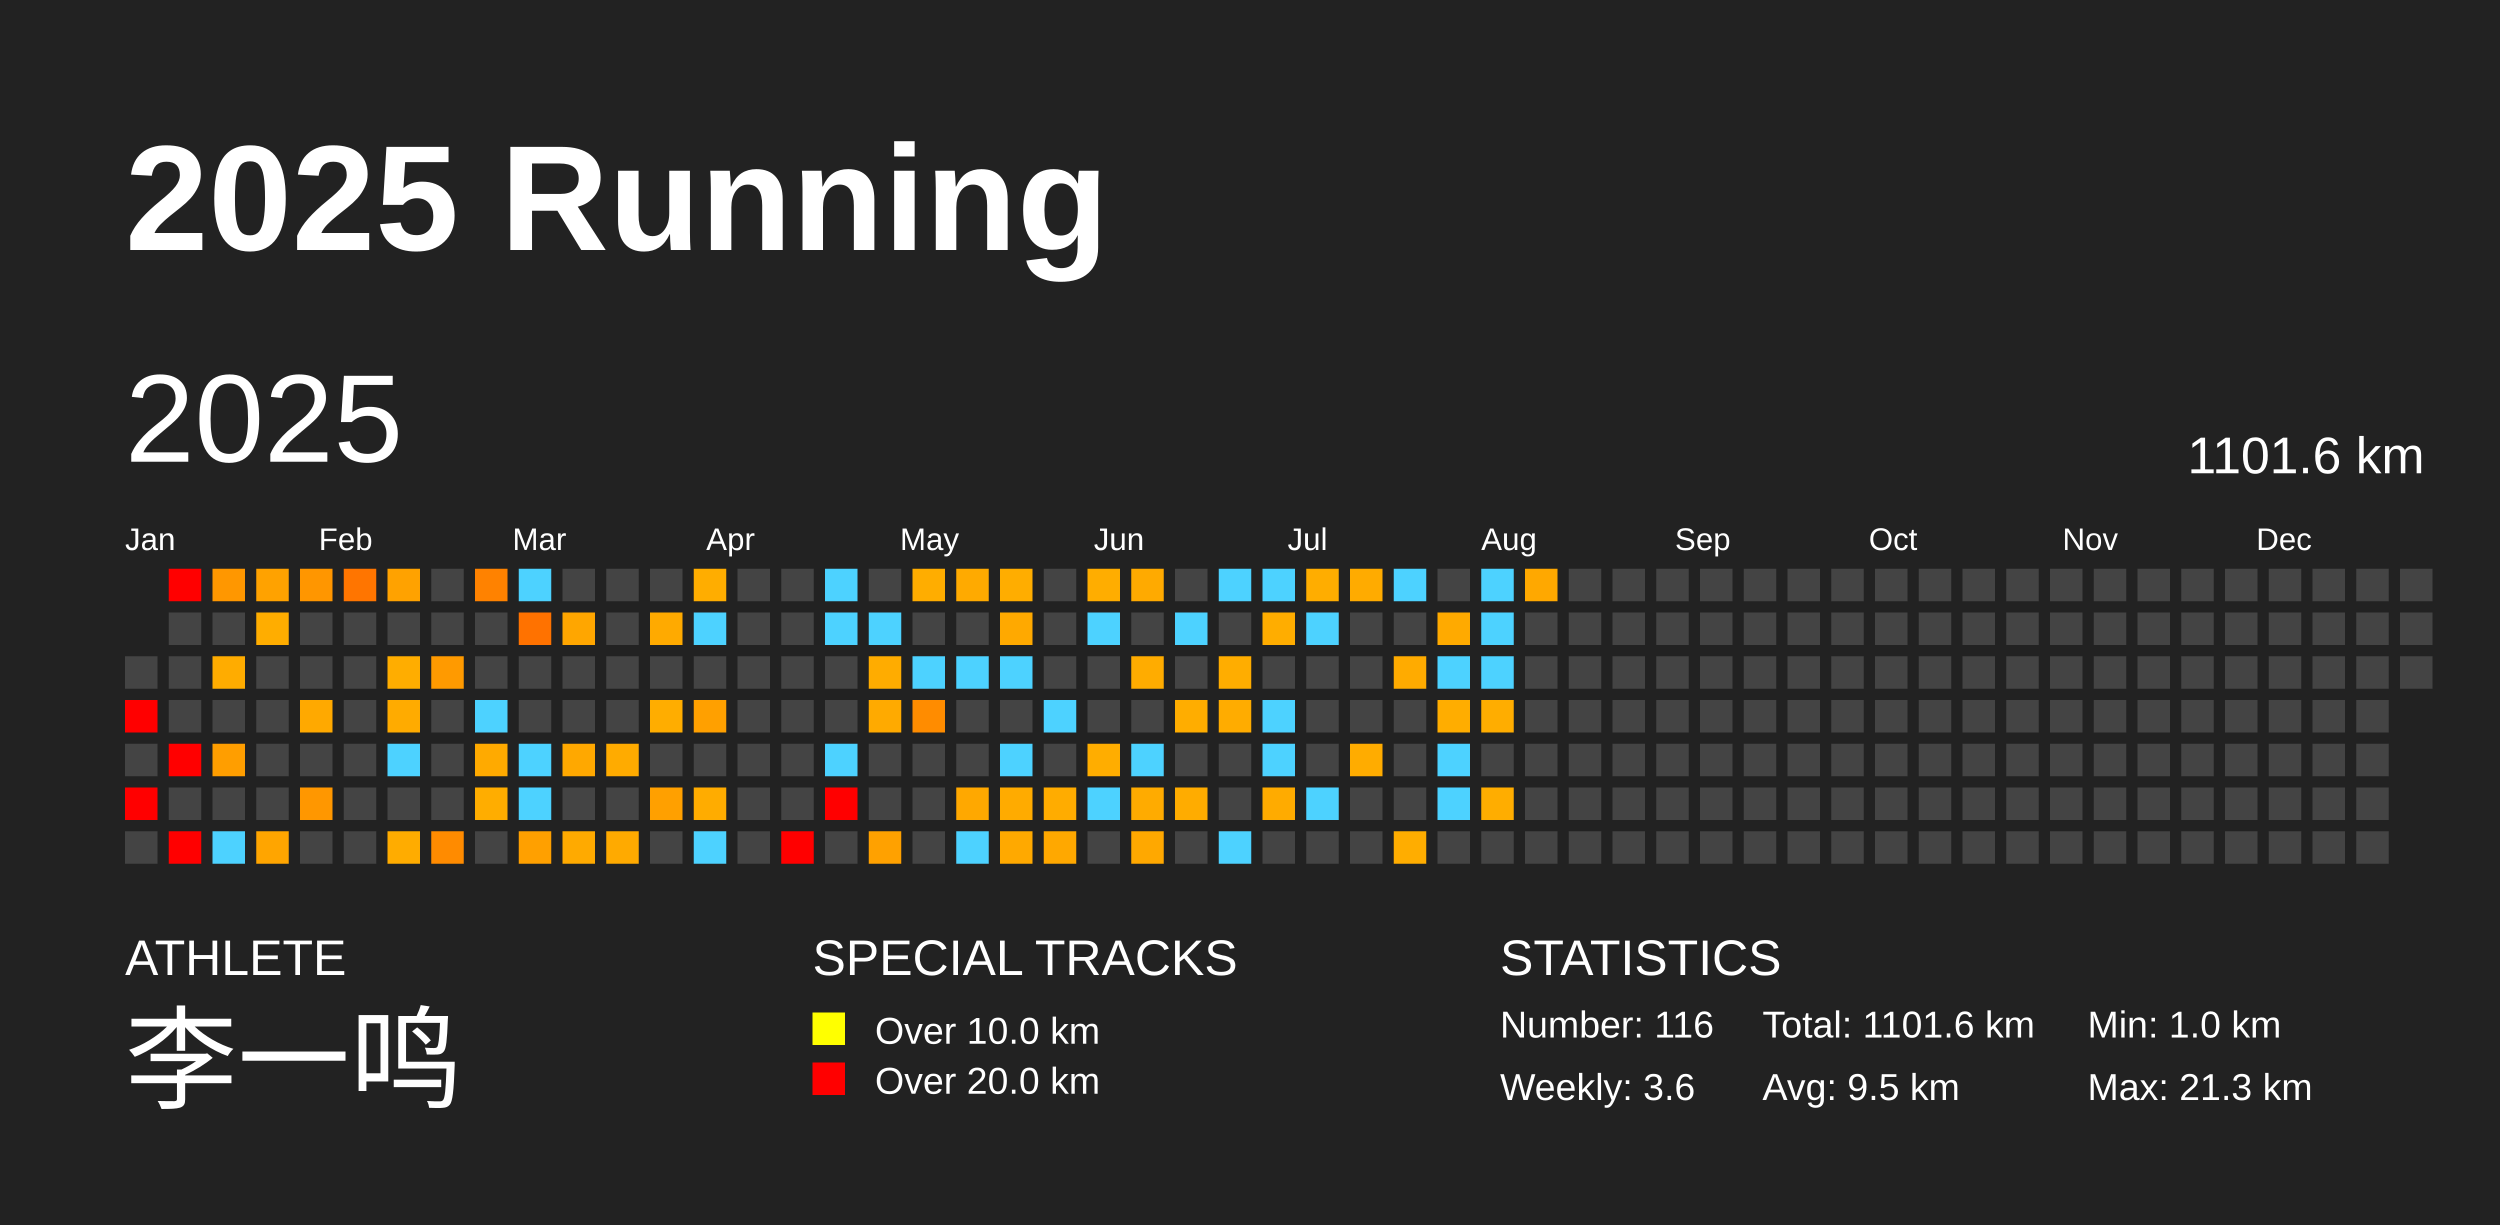
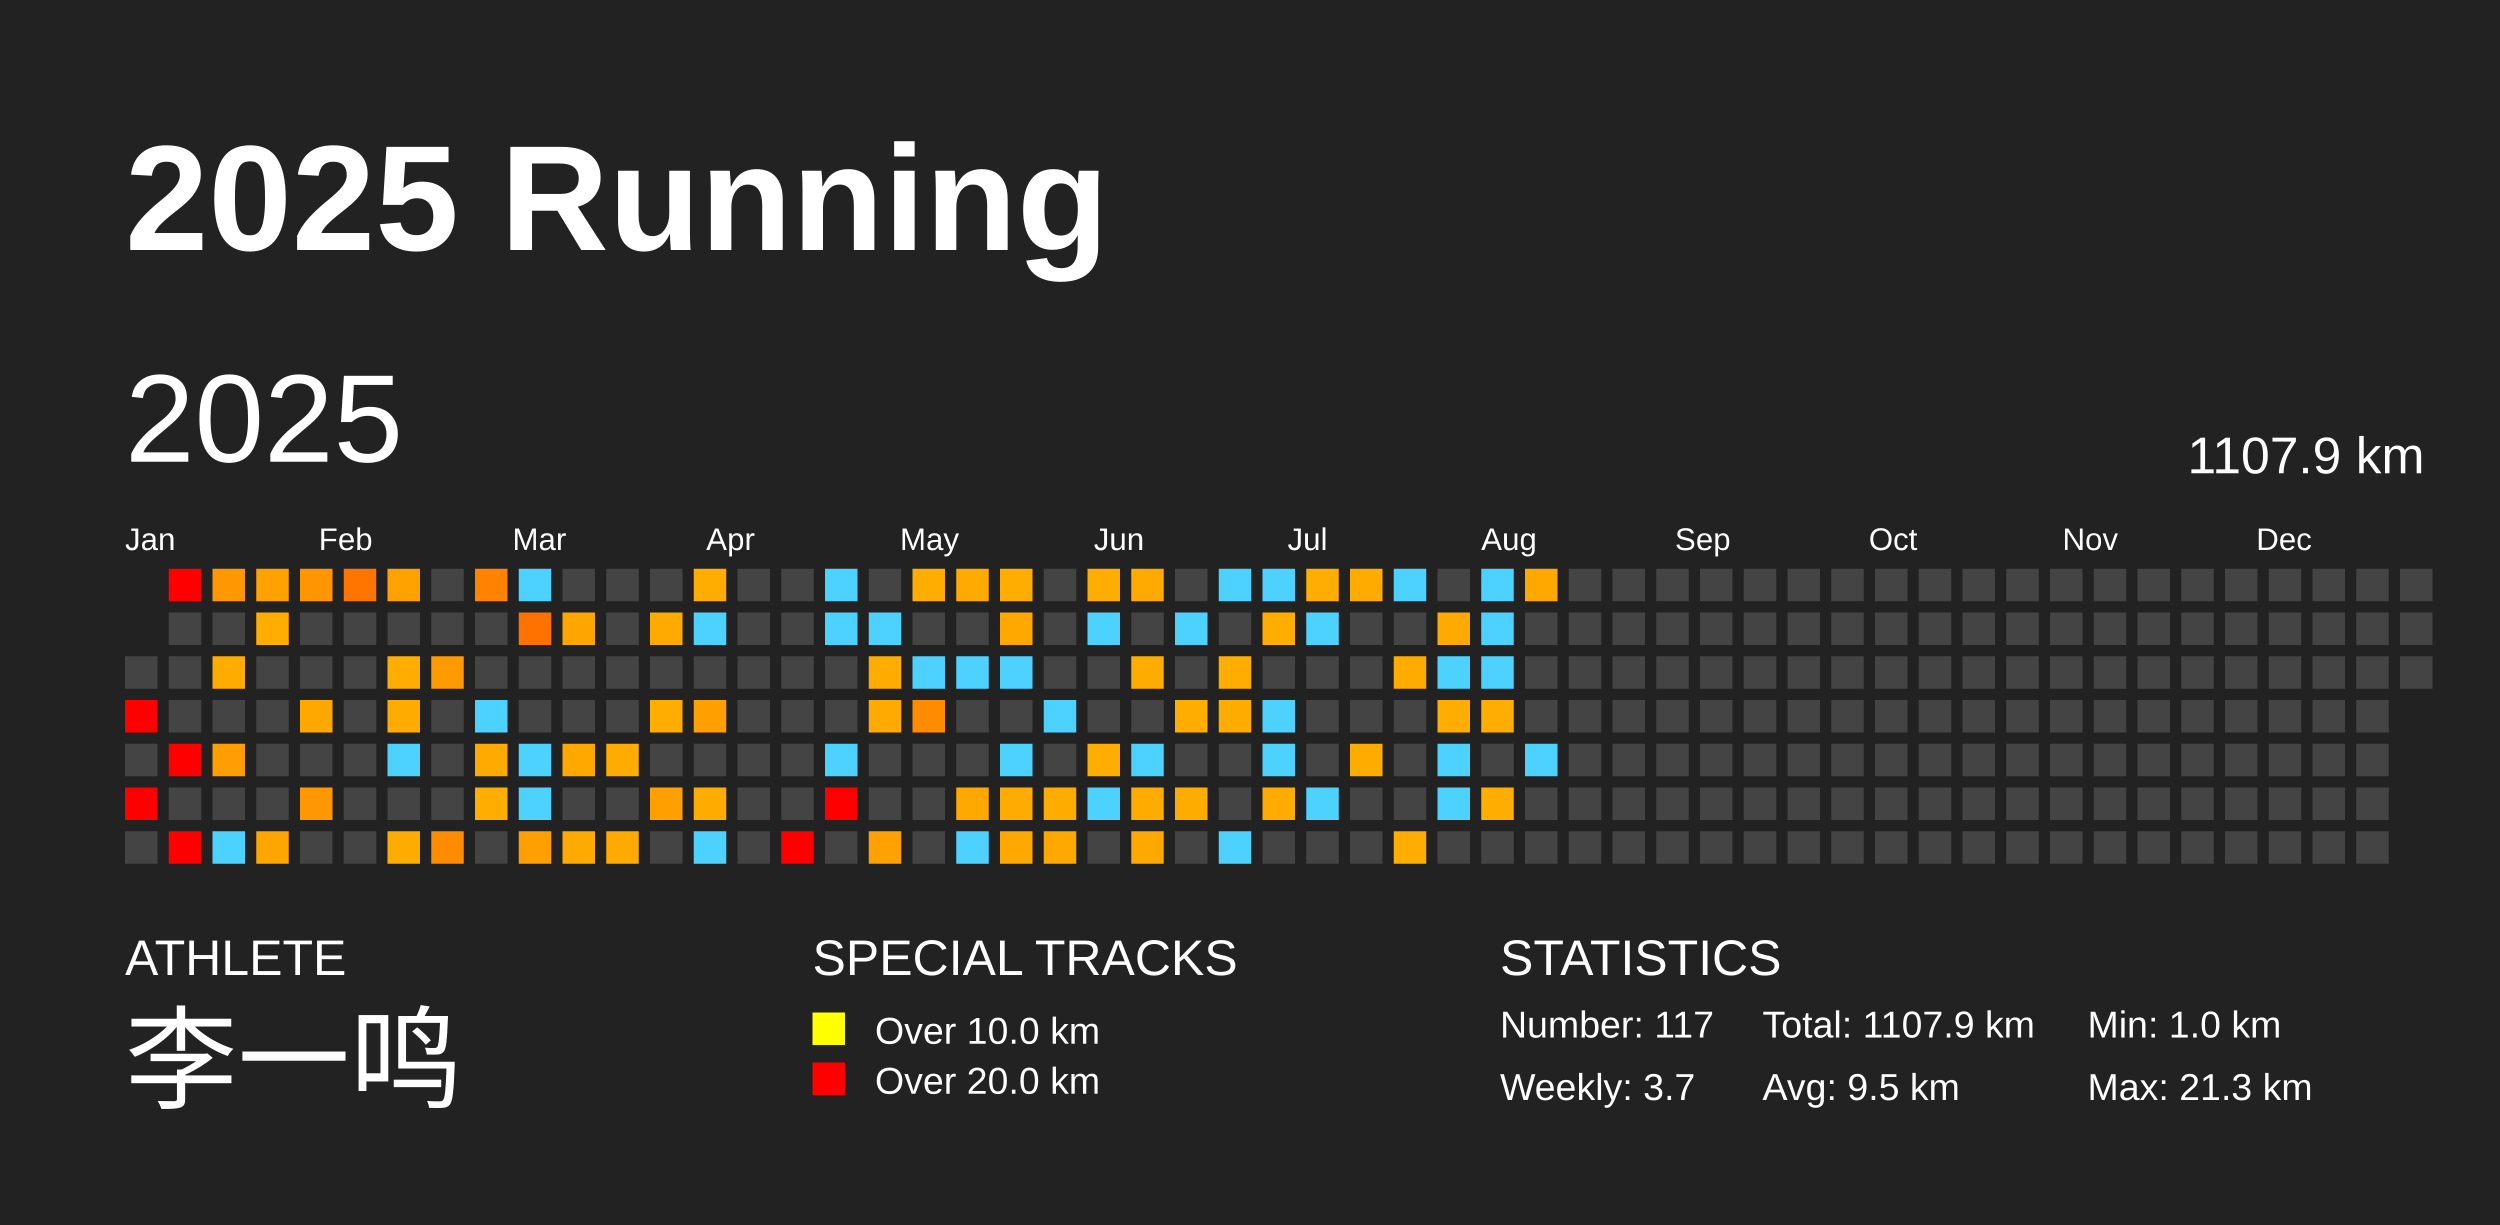
<svg xmlns="http://www.w3.org/2000/svg" baseProfile="full" height="98mm" version="1.1" viewBox="0,0,200,98" width="200mm">
  <defs />
  <rect fill="#222222" height="98" width="200" x="0" y="0" />
  <text fill="#FFFFFF" style="font-size:12px; font-family:Arial; font-weight:bold;" x="10" y="20">2025 Running</text>
  <text fill="#FFFFFF" style="font-size:4px; font-family:Arial" x="10" y="78">ATHLETE</text>
  <text fill="#FFFFFF" style="font-size:9px; font-family:Arial" x="10" y="88">李一鸣</text>
  <text fill="#FFFFFF" style="font-size:4px; font-family:Arial" x="65" y="78">SPECIAL TRACKS</text>
  <rect fill="yellow" height="2.6" width="2.6" x="65" y="81" />
  <text fill="#FFFFFF" style="font-size:3px; font-family:Arial" x="70" y="83.5">Over 10.0 km</text>
  <rect fill="red" height="2.6" width="2.6" x="65" y="85" />
  <text fill="#FFFFFF" style="font-size:3px; font-family:Arial" x="70" y="87.5">Over 20.0 km</text>
  <text fill="#FFFFFF" style="font-size:4px; font-family:Arial" x="120" y="78">STATISTICS</text>
-   <text fill="#FFFFFF" style="font-size:3px; font-family:Arial" x="120" y="83">Number: 116</text>
-   <text fill="#FFFFFF" style="font-size:3px; font-family:Arial" x="120" y="88">Weekly: 3.6</text>
-   <text fill="#FFFFFF" style="font-size:3px; font-family:Arial" x="141" y="83">Total: 1101.6 km</text>
+   <text fill="#FFFFFF" style="font-size:3px; font-family:Arial" x="120" y="83">Number: 117</text>
+   <text fill="#FFFFFF" style="font-size:3px; font-family:Arial" x="120" y="88">Weekly: 3.7</text>
+   <text fill="#FFFFFF" style="font-size:3px; font-family:Arial" x="141" y="83">Total: 1107.9 km</text>
  <text fill="#FFFFFF" style="font-size:3px; font-family:Arial" x="141" y="88">Avg: 9.5 km</text>
  <text fill="#FFFFFF" style="font-size:3px; font-family:Arial" x="167" y="83">Min: 1.0 km</text>
  <text fill="#FFFFFF" style="font-size:3px; font-family:Arial" x="167" y="88">Max: 21.3 km</text>
  <text dominant-baseline="hanging" fill="#FFFFFF" style="font-size:10.0px; font-family:Arial;" x="10" y="30">2025</text>
-   <text dominant-baseline="hanging" fill="#FFFFFF" style="font-size:4.125px; font-family:Arial;" x="175" y="35">1101.6 km</text>
+   <text dominant-baseline="hanging" fill="#FFFFFF" style="font-size:4.125px; font-family:Arial;" x="175" y="35">1107.9 km</text>
  <text fill="#FFFFFF" style="font-size:2.5px; font-family:Arial" x="10.0" y="44">Jan</text>
  <text fill="#FFFFFF" style="font-size:2.5px; font-family:Arial" x="25.5" y="44">Feb</text>
  <text fill="#FFFFFF" style="font-size:2.5px; font-family:Arial" x="41.0" y="44">Mar</text>
  <text fill="#FFFFFF" style="font-size:2.5px; font-family:Arial" x="56.5" y="44">Apr</text>
  <text fill="#FFFFFF" style="font-size:2.5px; font-family:Arial" x="72.0" y="44">May</text>
  <text fill="#FFFFFF" style="font-size:2.5px; font-family:Arial" x="87.5" y="44">Jun</text>
  <text fill="#FFFFFF" style="font-size:2.5px; font-family:Arial" x="103.0" y="44">Jul</text>
  <text fill="#FFFFFF" style="font-size:2.5px; font-family:Arial" x="118.5" y="44">Aug</text>
  <text fill="#FFFFFF" style="font-size:2.5px; font-family:Arial" x="134.0" y="44">Sep</text>
  <text fill="#FFFFFF" style="font-size:2.5px; font-family:Arial" x="149.5" y="44">Oct</text>
  <text fill="#FFFFFF" style="font-size:2.5px; font-family:Arial" x="165.0" y="44">Nov</text>
  <text fill="#FFFFFF" style="font-size:2.5px; font-family:Arial" x="180.5" y="44">Dec</text>
  <rect fill="#444444" height="2.6" width="2.6" x="10.0" y="52.5" />
  <rect fill="red" height="2.6" width="2.6" x="10.0" y="56.0" />
  <rect fill="#444444" height="2.6" width="2.6" x="10.0" y="59.5" />
  <rect fill="red" height="2.6" width="2.6" x="10.0" y="63.0" />
  <rect fill="#444444" height="2.6" width="2.6" x="10.0" y="66.5" />
  <rect fill="red" height="2.6" width="2.6" x="13.5" y="45.5" />
  <rect fill="#444444" height="2.6" width="2.6" x="13.5" y="49.0" />
  <rect fill="#444444" height="2.6" width="2.6" x="13.5" y="52.5" />
  <rect fill="#444444" height="2.6" width="2.6" x="13.5" y="56.0" />
  <rect fill="red" height="2.6" width="2.6" x="13.5" y="59.5" />
  <rect fill="#444444" height="2.6" width="2.6" x="13.5" y="63.0" />
  <rect fill="red" height="2.6" width="2.6" x="13.5" y="66.5" />
  <rect fill="#ff9700" height="2.6" width="2.6" x="17.0" y="45.5" />
  <rect fill="#444444" height="2.6" width="2.6" x="17.0" y="49.0" />
  <rect fill="#ffac00" height="2.6" width="2.6" x="17.0" y="52.5" />
  <rect fill="#444444" height="2.6" width="2.6" x="17.0" y="56.0" />
  <rect fill="#ff9e00" height="2.6" width="2.6" x="17.0" y="59.5" />
  <rect fill="#444444" height="2.6" width="2.6" x="17.0" y="63.0" />
  <rect fill="#4dd2ff" height="2.6" width="2.6" x="17.0" y="66.5" />
  <rect fill="#ffa200" height="2.6" width="2.6" x="20.5" y="45.5" />
  <rect fill="#ffad00" height="2.6" width="2.6" x="20.5" y="49.0" />
  <rect fill="#444444" height="2.6" width="2.6" x="20.5" y="52.5" />
  <rect fill="#444444" height="2.6" width="2.6" x="20.5" y="56.0" />
  <rect fill="#444444" height="2.6" width="2.6" x="20.5" y="59.5" />
  <rect fill="#444444" height="2.6" width="2.6" x="20.5" y="63.0" />
  <rect fill="#ffa500" height="2.6" width="2.6" x="20.5" y="66.5" />
  <rect fill="#ff9600" height="2.6" width="2.6" x="24.0" y="45.5" />
  <rect fill="#444444" height="2.6" width="2.6" x="24.0" y="49.0" />
  <rect fill="#444444" height="2.6" width="2.6" x="24.0" y="52.5" />
  <rect fill="#ffa900" height="2.6" width="2.6" x="24.0" y="56.0" />
  <rect fill="#444444" height="2.6" width="2.6" x="24.0" y="59.5" />
  <rect fill="#ff9700" height="2.6" width="2.6" x="24.0" y="63.0" />
  <rect fill="#444444" height="2.6" width="2.6" x="24.0" y="66.5" />
  <rect fill="#ff7500" height="2.6" width="2.6" x="27.5" y="45.5" />
  <rect fill="#444444" height="2.6" width="2.6" x="27.5" y="49.0" />
  <rect fill="#444444" height="2.6" width="2.6" x="27.5" y="52.5" />
  <rect fill="#444444" height="2.6" width="2.6" x="27.5" y="56.0" />
  <rect fill="#444444" height="2.6" width="2.6" x="27.5" y="59.5" />
  <rect fill="#444444" height="2.6" width="2.6" x="27.5" y="63.0" />
  <rect fill="#444444" height="2.6" width="2.6" x="27.5" y="66.5" />
  <rect fill="#ffa200" height="2.6" width="2.6" x="31.0" y="45.5" />
  <rect fill="#444444" height="2.6" width="2.6" x="31.0" y="49.0" />
  <rect fill="#ffad00" height="2.6" width="2.6" x="31.0" y="52.5" />
  <rect fill="#ffab00" height="2.6" width="2.6" x="31.0" y="56.0" />
  <rect fill="#4dd2ff" height="2.6" width="2.6" x="31.0" y="59.5" />
  <rect fill="#444444" height="2.6" width="2.6" x="31.0" y="63.0" />
  <rect fill="#ffac00" height="2.6" width="2.6" x="31.0" y="66.5" />
  <rect fill="#444444" height="2.6" width="2.6" x="34.5" y="45.5" />
  <rect fill="#444444" height="2.6" width="2.6" x="34.5" y="49.0" />
  <rect fill="#ff9a00" height="2.6" width="2.6" x="34.5" y="52.5" />
  <rect fill="#444444" height="2.6" width="2.6" x="34.5" y="56.0" />
  <rect fill="#444444" height="2.6" width="2.6" x="34.5" y="59.5" />
  <rect fill="#444444" height="2.6" width="2.6" x="34.5" y="63.0" />
  <rect fill="#ff8b00" height="2.6" width="2.6" x="34.5" y="66.5" />
  <rect fill="#ff8200" height="2.6" width="2.6" x="38.0" y="45.5" />
  <rect fill="#444444" height="2.6" width="2.6" x="38.0" y="49.0" />
  <rect fill="#444444" height="2.6" width="2.6" x="38.0" y="52.5" />
  <rect fill="#4dd2ff" height="2.6" width="2.6" x="38.0" y="56.0" />
  <rect fill="#ffaa00" height="2.6" width="2.6" x="38.0" y="59.5" />
  <rect fill="#ffad00" height="2.6" width="2.6" x="38.0" y="63.0" />
  <rect fill="#444444" height="2.6" width="2.6" x="38.0" y="66.5" />
  <rect fill="#4dd2ff" height="2.6" width="2.6" x="41.5" y="45.5" />
  <rect fill="#ff7200" height="2.6" width="2.6" x="41.5" y="49.0" />
  <rect fill="#444444" height="2.6" width="2.6" x="41.5" y="52.5" />
  <rect fill="#444444" height="2.6" width="2.6" x="41.5" y="56.0" />
  <rect fill="#4dd2ff" height="2.6" width="2.6" x="41.5" y="59.5" />
  <rect fill="#4dd2ff" height="2.6" width="2.6" x="41.5" y="63.0" />
  <rect fill="#ffa000" height="2.6" width="2.6" x="41.5" y="66.5" />
  <rect fill="#444444" height="2.6" width="2.6" x="45.0" y="45.5" />
  <rect fill="#ffa600" height="2.6" width="2.6" x="45.0" y="49.0" />
  <rect fill="#444444" height="2.6" width="2.6" x="45.0" y="52.5" />
  <rect fill="#444444" height="2.6" width="2.6" x="45.0" y="56.0" />
  <rect fill="#ffa800" height="2.6" width="2.6" x="45.0" y="59.5" />
  <rect fill="#444444" height="2.6" width="2.6" x="45.0" y="63.0" />
  <rect fill="#ffaa00" height="2.6" width="2.6" x="45.0" y="66.5" />
  <rect fill="#444444" height="2.6" width="2.6" x="48.5" y="45.5" />
  <rect fill="#444444" height="2.6" width="2.6" x="48.5" y="49.0" />
  <rect fill="#444444" height="2.6" width="2.6" x="48.5" y="52.5" />
  <rect fill="#444444" height="2.6" width="2.6" x="48.5" y="56.0" />
  <rect fill="#ffab00" height="2.6" width="2.6" x="48.5" y="59.5" />
  <rect fill="#444444" height="2.6" width="2.6" x="48.5" y="63.0" />
  <rect fill="#ffaa00" height="2.6" width="2.6" x="48.5" y="66.5" />
  <rect fill="#444444" height="2.6" width="2.6" x="52.0" y="45.5" />
  <rect fill="#ffaa00" height="2.6" width="2.6" x="52.0" y="49.0" />
  <rect fill="#444444" height="2.6" width="2.6" x="52.0" y="52.5" />
  <rect fill="#ffad00" height="2.6" width="2.6" x="52.0" y="56.0" />
  <rect fill="#444444" height="2.6" width="2.6" x="52.0" y="59.5" />
  <rect fill="#ffa000" height="2.6" width="2.6" x="52.0" y="63.0" />
  <rect fill="#444444" height="2.6" width="2.6" x="52.0" y="66.5" />
  <rect fill="#ffad00" height="2.6" width="2.6" x="55.5" y="45.5" />
  <rect fill="#4dd2ff" height="2.6" width="2.6" x="55.5" y="49.0" />
  <rect fill="#444444" height="2.6" width="2.6" x="55.5" y="52.5" />
  <rect fill="#ffa000" height="2.6" width="2.6" x="55.5" y="56.0" />
  <rect fill="#444444" height="2.6" width="2.6" x="55.5" y="59.5" />
  <rect fill="#ffac00" height="2.6" width="2.6" x="55.5" y="63.0" />
  <rect fill="#4dd2ff" height="2.6" width="2.6" x="55.5" y="66.5" />
  <rect fill="#444444" height="2.6" width="2.6" x="59.0" y="45.5" />
  <rect fill="#444444" height="2.6" width="2.6" x="59.0" y="49.0" />
  <rect fill="#444444" height="2.6" width="2.6" x="59.0" y="52.5" />
  <rect fill="#444444" height="2.6" width="2.6" x="59.0" y="56.0" />
  <rect fill="#444444" height="2.6" width="2.6" x="59.0" y="59.5" />
  <rect fill="#444444" height="2.6" width="2.6" x="59.0" y="63.0" />
  <rect fill="#444444" height="2.6" width="2.6" x="59.0" y="66.5" />
  <rect fill="#444444" height="2.6" width="2.6" x="62.5" y="45.5" />
  <rect fill="#444444" height="2.6" width="2.6" x="62.5" y="49.0" />
  <rect fill="#444444" height="2.6" width="2.6" x="62.5" y="52.5" />
  <rect fill="#444444" height="2.6" width="2.6" x="62.5" y="56.0" />
  <rect fill="#444444" height="2.6" width="2.6" x="62.5" y="59.5" />
  <rect fill="#444444" height="2.6" width="2.6" x="62.5" y="63.0" />
  <rect fill="red" height="2.6" width="2.6" x="62.5" y="66.5" />
  <rect fill="#4dd2ff" height="2.6" width="2.6" x="66.0" y="45.5" />
  <rect fill="#4dd2ff" height="2.6" width="2.6" x="66.0" y="49.0" />
  <rect fill="#444444" height="2.6" width="2.6" x="66.0" y="52.5" />
  <rect fill="#444444" height="2.6" width="2.6" x="66.0" y="56.0" />
  <rect fill="#4dd2ff" height="2.6" width="2.6" x="66.0" y="59.5" />
  <rect fill="red" height="2.6" width="2.6" x="66.0" y="63.0" />
  <rect fill="#444444" height="2.6" width="2.6" x="66.0" y="66.5" />
  <rect fill="#444444" height="2.6" width="2.6" x="69.5" y="45.5" />
  <rect fill="#4dd2ff" height="2.6" width="2.6" x="69.5" y="49.0" />
  <rect fill="#ffac00" height="2.6" width="2.6" x="69.5" y="52.5" />
  <rect fill="#ffaa00" height="2.6" width="2.6" x="69.5" y="56.0" />
  <rect fill="#444444" height="2.6" width="2.6" x="69.5" y="59.5" />
  <rect fill="#444444" height="2.6" width="2.6" x="69.5" y="63.0" />
  <rect fill="#ffa100" height="2.6" width="2.6" x="69.5" y="66.5" />
  <rect fill="#ffad00" height="2.6" width="2.6" x="73.0" y="45.5" />
  <rect fill="#444444" height="2.6" width="2.6" x="73.0" y="49.0" />
  <rect fill="#4dd2ff" height="2.6" width="2.6" x="73.0" y="52.5" />
  <rect fill="#ff8c00" height="2.6" width="2.6" x="73.0" y="56.0" />
  <rect fill="#444444" height="2.6" width="2.6" x="73.0" y="59.5" />
  <rect fill="#444444" height="2.6" width="2.6" x="73.0" y="63.0" />
  <rect fill="#444444" height="2.6" width="2.6" x="73.0" y="66.5" />
  <rect fill="#ffaa00" height="2.6" width="2.6" x="76.5" y="45.5" />
  <rect fill="#444444" height="2.6" width="2.6" x="76.5" y="49.0" />
  <rect fill="#4dd2ff" height="2.6" width="2.6" x="76.5" y="52.5" />
  <rect fill="#444444" height="2.6" width="2.6" x="76.5" y="56.0" />
  <rect fill="#444444" height="2.6" width="2.6" x="76.5" y="59.5" />
  <rect fill="#ffa800" height="2.6" width="2.6" x="76.5" y="63.0" />
  <rect fill="#4dd2ff" height="2.6" width="2.6" x="76.5" y="66.5" />
  <rect fill="#ffad00" height="2.6" width="2.6" x="80.0" y="45.5" />
  <rect fill="#ffa900" height="2.6" width="2.6" x="80.0" y="49.0" />
  <rect fill="#4dd2ff" height="2.6" width="2.6" x="80.0" y="52.5" />
  <rect fill="#444444" height="2.6" width="2.6" x="80.0" y="56.0" />
  <rect fill="#4dd2ff" height="2.6" width="2.6" x="80.0" y="59.5" />
  <rect fill="#ffab00" height="2.6" width="2.6" x="80.0" y="63.0" />
  <rect fill="#ffa900" height="2.6" width="2.6" x="80.0" y="66.5" />
  <rect fill="#444444" height="2.6" width="2.6" x="83.5" y="45.5" />
  <rect fill="#444444" height="2.6" width="2.6" x="83.5" y="49.0" />
  <rect fill="#444444" height="2.6" width="2.6" x="83.5" y="52.5" />
  <rect fill="#4dd2ff" height="2.6" width="2.6" x="83.5" y="56.0" />
  <rect fill="#444444" height="2.6" width="2.6" x="83.5" y="59.5" />
  <rect fill="#ffac00" height="2.6" width="2.6" x="83.5" y="63.0" />
  <rect fill="#ffa800" height="2.6" width="2.6" x="83.5" y="66.5" />
  <rect fill="#ffad00" height="2.6" width="2.6" x="87.0" y="45.5" />
  <rect fill="#4dd2ff" height="2.6" width="2.6" x="87.0" y="49.0" />
  <rect fill="#444444" height="2.6" width="2.6" x="87.0" y="52.5" />
  <rect fill="#444444" height="2.6" width="2.6" x="87.0" y="56.0" />
  <rect fill="#ffad00" height="2.6" width="2.6" x="87.0" y="59.5" />
  <rect fill="#4dd2ff" height="2.6" width="2.6" x="87.0" y="63.0" />
  <rect fill="#444444" height="2.6" width="2.6" x="87.0" y="66.5" />
  <rect fill="#ffaa00" height="2.6" width="2.6" x="90.5" y="45.5" />
  <rect fill="#444444" height="2.6" width="2.6" x="90.5" y="49.0" />
  <rect fill="#ffac00" height="2.6" width="2.6" x="90.5" y="52.5" />
  <rect fill="#444444" height="2.6" width="2.6" x="90.5" y="56.0" />
  <rect fill="#4dd2ff" height="2.6" width="2.6" x="90.5" y="59.5" />
  <rect fill="#ffab00" height="2.6" width="2.6" x="90.5" y="63.0" />
  <rect fill="#ffa800" height="2.6" width="2.6" x="90.5" y="66.5" />
  <rect fill="#444444" height="2.6" width="2.6" x="94.0" y="45.5" />
  <rect fill="#4dd2ff" height="2.6" width="2.6" x="94.0" y="49.0" />
  <rect fill="#444444" height="2.6" width="2.6" x="94.0" y="52.5" />
  <rect fill="#ffad00" height="2.6" width="2.6" x="94.0" y="56.0" />
  <rect fill="#444444" height="2.6" width="2.6" x="94.0" y="59.5" />
  <rect fill="#ffac00" height="2.6" width="2.6" x="94.0" y="63.0" />
  <rect fill="#444444" height="2.6" width="2.6" x="94.0" y="66.5" />
  <rect fill="#4dd2ff" height="2.6" width="2.6" x="97.5" y="45.5" />
  <rect fill="#444444" height="2.6" width="2.6" x="97.5" y="49.0" />
  <rect fill="#ffad00" height="2.6" width="2.6" x="97.5" y="52.5" />
  <rect fill="#ffac00" height="2.6" width="2.6" x="97.5" y="56.0" />
  <rect fill="#444444" height="2.6" width="2.6" x="97.5" y="59.5" />
  <rect fill="#444444" height="2.6" width="2.6" x="97.5" y="63.0" />
  <rect fill="#4dd2ff" height="2.6" width="2.6" x="97.5" y="66.5" />
  <rect fill="#4dd2ff" height="2.6" width="2.6" x="101.0" y="45.5" />
  <rect fill="#ffad00" height="2.6" width="2.6" x="101.0" y="49.0" />
  <rect fill="#444444" height="2.6" width="2.6" x="101.0" y="52.5" />
  <rect fill="#4dd2ff" height="2.6" width="2.6" x="101.0" y="56.0" />
  <rect fill="#4dd2ff" height="2.6" width="2.6" x="101.0" y="59.5" />
  <rect fill="#ffab00" height="2.6" width="2.6" x="101.0" y="63.0" />
  <rect fill="#444444" height="2.6" width="2.6" x="101.0" y="66.5" />
  <rect fill="#ffad00" height="2.6" width="2.6" x="104.5" y="45.5" />
  <rect fill="#4dd2ff" height="2.6" width="2.6" x="104.5" y="49.0" />
  <rect fill="#444444" height="2.6" width="2.6" x="104.5" y="52.5" />
  <rect fill="#444444" height="2.6" width="2.6" x="104.5" y="56.0" />
  <rect fill="#444444" height="2.6" width="2.6" x="104.5" y="59.5" />
  <rect fill="#4dd2ff" height="2.6" width="2.6" x="104.5" y="63.0" />
  <rect fill="#444444" height="2.6" width="2.6" x="104.5" y="66.5" />
  <rect fill="#ffab00" height="2.6" width="2.6" x="108.0" y="45.5" />
  <rect fill="#444444" height="2.6" width="2.6" x="108.0" y="49.0" />
  <rect fill="#444444" height="2.6" width="2.6" x="108.0" y="52.5" />
  <rect fill="#444444" height="2.6" width="2.6" x="108.0" y="56.0" />
  <rect fill="#ffac00" height="2.6" width="2.6" x="108.0" y="59.5" />
  <rect fill="#444444" height="2.6" width="2.6" x="108.0" y="63.0" />
  <rect fill="#444444" height="2.6" width="2.6" x="108.0" y="66.5" />
  <rect fill="#4dd2ff" height="2.6" width="2.6" x="111.5" y="45.5" />
  <rect fill="#444444" height="2.6" width="2.6" x="111.5" y="49.0" />
  <rect fill="#ffab00" height="2.6" width="2.6" x="111.5" y="52.5" />
  <rect fill="#444444" height="2.6" width="2.6" x="111.5" y="56.0" />
  <rect fill="#444444" height="2.6" width="2.6" x="111.5" y="59.5" />
  <rect fill="#444444" height="2.6" width="2.6" x="111.5" y="63.0" />
  <rect fill="#ffad00" height="2.6" width="2.6" x="111.5" y="66.5" />
  <rect fill="#444444" height="2.6" width="2.6" x="115.0" y="45.5" />
  <rect fill="#ffaa00" height="2.6" width="2.6" x="115.0" y="49.0" />
  <rect fill="#4dd2ff" height="2.6" width="2.6" x="115.0" y="52.5" />
  <rect fill="#ffad00" height="2.6" width="2.6" x="115.0" y="56.0" />
  <rect fill="#4dd2ff" height="2.6" width="2.6" x="115.0" y="59.5" />
  <rect fill="#4dd2ff" height="2.6" width="2.6" x="115.0" y="63.0" />
  <rect fill="#444444" height="2.6" width="2.6" x="115.0" y="66.5" />
  <rect fill="#4dd2ff" height="2.6" width="2.6" x="118.5" y="45.5" />
  <rect fill="#4dd2ff" height="2.6" width="2.6" x="118.5" y="49.0" />
  <rect fill="#4dd2ff" height="2.6" width="2.6" x="118.5" y="52.5" />
  <rect fill="#ffad00" height="2.6" width="2.6" x="118.5" y="56.0" />
  <rect fill="#444444" height="2.6" width="2.6" x="118.5" y="59.5" />
  <rect fill="#ffad00" height="2.6" width="2.6" x="118.5" y="63.0" />
  <rect fill="#444444" height="2.6" width="2.6" x="118.5" y="66.5" />
  <rect fill="#ffa800" height="2.6" width="2.6" x="122.0" y="45.5" />
  <rect fill="#444444" height="2.6" width="2.6" x="122.0" y="49.0" />
  <rect fill="#444444" height="2.6" width="2.6" x="122.0" y="52.5" />
  <rect fill="#444444" height="2.6" width="2.6" x="122.0" y="56.0" />
-   <rect fill="#444444" height="2.6" width="2.6" x="122.0" y="59.5" />
+   <rect fill="#4dd2ff" height="2.6" width="2.6" x="122.0" y="59.5" />
  <rect fill="#444444" height="2.6" width="2.6" x="122.0" y="63.0" />
  <rect fill="#444444" height="2.6" width="2.6" x="122.0" y="66.5" />
  <rect fill="#444444" height="2.6" width="2.6" x="125.5" y="45.5" />
  <rect fill="#444444" height="2.6" width="2.6" x="125.5" y="49.0" />
  <rect fill="#444444" height="2.6" width="2.6" x="125.5" y="52.5" />
  <rect fill="#444444" height="2.6" width="2.6" x="125.5" y="56.0" />
  <rect fill="#444444" height="2.6" width="2.6" x="125.5" y="59.5" />
  <rect fill="#444444" height="2.6" width="2.6" x="125.5" y="63.0" />
  <rect fill="#444444" height="2.6" width="2.6" x="125.5" y="66.5" />
  <rect fill="#444444" height="2.6" width="2.6" x="129.0" y="45.5" />
  <rect fill="#444444" height="2.6" width="2.6" x="129.0" y="49.0" />
  <rect fill="#444444" height="2.6" width="2.6" x="129.0" y="52.5" />
  <rect fill="#444444" height="2.6" width="2.6" x="129.0" y="56.0" />
  <rect fill="#444444" height="2.6" width="2.6" x="129.0" y="59.5" />
  <rect fill="#444444" height="2.6" width="2.6" x="129.0" y="63.0" />
  <rect fill="#444444" height="2.6" width="2.6" x="129.0" y="66.5" />
  <rect fill="#444444" height="2.6" width="2.6" x="132.5" y="45.5" />
  <rect fill="#444444" height="2.6" width="2.6" x="132.5" y="49.0" />
  <rect fill="#444444" height="2.6" width="2.6" x="132.5" y="52.5" />
  <rect fill="#444444" height="2.6" width="2.6" x="132.5" y="56.0" />
  <rect fill="#444444" height="2.6" width="2.6" x="132.5" y="59.5" />
  <rect fill="#444444" height="2.6" width="2.6" x="132.5" y="63.0" />
  <rect fill="#444444" height="2.6" width="2.6" x="132.5" y="66.5" />
  <rect fill="#444444" height="2.6" width="2.6" x="136.0" y="45.5" />
  <rect fill="#444444" height="2.6" width="2.6" x="136.0" y="49.0" />
  <rect fill="#444444" height="2.6" width="2.6" x="136.0" y="52.5" />
  <rect fill="#444444" height="2.6" width="2.6" x="136.0" y="56.0" />
  <rect fill="#444444" height="2.6" width="2.6" x="136.0" y="59.5" />
  <rect fill="#444444" height="2.6" width="2.6" x="136.0" y="63.0" />
  <rect fill="#444444" height="2.6" width="2.6" x="136.0" y="66.5" />
  <rect fill="#444444" height="2.6" width="2.6" x="139.5" y="45.5" />
  <rect fill="#444444" height="2.6" width="2.6" x="139.5" y="49.0" />
  <rect fill="#444444" height="2.6" width="2.6" x="139.5" y="52.5" />
  <rect fill="#444444" height="2.6" width="2.6" x="139.5" y="56.0" />
  <rect fill="#444444" height="2.6" width="2.6" x="139.5" y="59.5" />
  <rect fill="#444444" height="2.6" width="2.6" x="139.5" y="63.0" />
  <rect fill="#444444" height="2.6" width="2.6" x="139.5" y="66.5" />
  <rect fill="#444444" height="2.6" width="2.6" x="143.0" y="45.5" />
  <rect fill="#444444" height="2.6" width="2.6" x="143.0" y="49.0" />
  <rect fill="#444444" height="2.6" width="2.6" x="143.0" y="52.5" />
  <rect fill="#444444" height="2.6" width="2.6" x="143.0" y="56.0" />
  <rect fill="#444444" height="2.6" width="2.6" x="143.0" y="59.5" />
  <rect fill="#444444" height="2.6" width="2.6" x="143.0" y="63.0" />
  <rect fill="#444444" height="2.6" width="2.6" x="143.0" y="66.5" />
  <rect fill="#444444" height="2.6" width="2.6" x="146.5" y="45.5" />
  <rect fill="#444444" height="2.6" width="2.6" x="146.5" y="49.0" />
  <rect fill="#444444" height="2.6" width="2.6" x="146.5" y="52.5" />
  <rect fill="#444444" height="2.6" width="2.6" x="146.5" y="56.0" />
  <rect fill="#444444" height="2.6" width="2.6" x="146.5" y="59.5" />
  <rect fill="#444444" height="2.6" width="2.6" x="146.5" y="63.0" />
  <rect fill="#444444" height="2.6" width="2.6" x="146.5" y="66.5" />
  <rect fill="#444444" height="2.6" width="2.6" x="150.0" y="45.5" />
  <rect fill="#444444" height="2.6" width="2.6" x="150.0" y="49.0" />
  <rect fill="#444444" height="2.6" width="2.6" x="150.0" y="52.5" />
  <rect fill="#444444" height="2.6" width="2.6" x="150.0" y="56.0" />
  <rect fill="#444444" height="2.6" width="2.6" x="150.0" y="59.5" />
  <rect fill="#444444" height="2.6" width="2.6" x="150.0" y="63.0" />
  <rect fill="#444444" height="2.6" width="2.6" x="150.0" y="66.5" />
  <rect fill="#444444" height="2.6" width="2.6" x="153.5" y="45.5" />
  <rect fill="#444444" height="2.6" width="2.6" x="153.5" y="49.0" />
  <rect fill="#444444" height="2.6" width="2.6" x="153.5" y="52.5" />
  <rect fill="#444444" height="2.6" width="2.6" x="153.5" y="56.0" />
  <rect fill="#444444" height="2.6" width="2.6" x="153.5" y="59.5" />
  <rect fill="#444444" height="2.6" width="2.6" x="153.5" y="63.0" />
  <rect fill="#444444" height="2.6" width="2.6" x="153.5" y="66.5" />
  <rect fill="#444444" height="2.6" width="2.6" x="157.0" y="45.5" />
  <rect fill="#444444" height="2.6" width="2.6" x="157.0" y="49.0" />
  <rect fill="#444444" height="2.6" width="2.6" x="157.0" y="52.5" />
  <rect fill="#444444" height="2.6" width="2.6" x="157.0" y="56.0" />
  <rect fill="#444444" height="2.6" width="2.6" x="157.0" y="59.5" />
  <rect fill="#444444" height="2.6" width="2.6" x="157.0" y="63.0" />
  <rect fill="#444444" height="2.6" width="2.6" x="157.0" y="66.5" />
  <rect fill="#444444" height="2.6" width="2.6" x="160.5" y="45.5" />
  <rect fill="#444444" height="2.6" width="2.6" x="160.5" y="49.0" />
  <rect fill="#444444" height="2.6" width="2.6" x="160.5" y="52.5" />
  <rect fill="#444444" height="2.6" width="2.6" x="160.5" y="56.0" />
  <rect fill="#444444" height="2.6" width="2.6" x="160.5" y="59.5" />
  <rect fill="#444444" height="2.6" width="2.6" x="160.5" y="63.0" />
  <rect fill="#444444" height="2.6" width="2.6" x="160.5" y="66.5" />
  <rect fill="#444444" height="2.6" width="2.6" x="164.0" y="45.5" />
  <rect fill="#444444" height="2.6" width="2.6" x="164.0" y="49.0" />
  <rect fill="#444444" height="2.6" width="2.6" x="164.0" y="52.5" />
  <rect fill="#444444" height="2.6" width="2.6" x="164.0" y="56.0" />
  <rect fill="#444444" height="2.6" width="2.6" x="164.0" y="59.5" />
  <rect fill="#444444" height="2.6" width="2.6" x="164.0" y="63.0" />
  <rect fill="#444444" height="2.6" width="2.6" x="164.0" y="66.5" />
  <rect fill="#444444" height="2.6" width="2.6" x="167.5" y="45.5" />
  <rect fill="#444444" height="2.6" width="2.6" x="167.5" y="49.0" />
  <rect fill="#444444" height="2.6" width="2.6" x="167.5" y="52.5" />
  <rect fill="#444444" height="2.6" width="2.6" x="167.5" y="56.0" />
  <rect fill="#444444" height="2.6" width="2.6" x="167.5" y="59.5" />
  <rect fill="#444444" height="2.6" width="2.6" x="167.5" y="63.0" />
  <rect fill="#444444" height="2.6" width="2.6" x="167.5" y="66.5" />
  <rect fill="#444444" height="2.6" width="2.6" x="171.0" y="45.5" />
  <rect fill="#444444" height="2.6" width="2.6" x="171.0" y="49.0" />
  <rect fill="#444444" height="2.6" width="2.6" x="171.0" y="52.5" />
  <rect fill="#444444" height="2.6" width="2.6" x="171.0" y="56.0" />
  <rect fill="#444444" height="2.6" width="2.6" x="171.0" y="59.5" />
  <rect fill="#444444" height="2.6" width="2.6" x="171.0" y="63.0" />
  <rect fill="#444444" height="2.6" width="2.6" x="171.0" y="66.5" />
  <rect fill="#444444" height="2.6" width="2.6" x="174.5" y="45.5" />
  <rect fill="#444444" height="2.6" width="2.6" x="174.5" y="49.0" />
  <rect fill="#444444" height="2.6" width="2.6" x="174.5" y="52.5" />
  <rect fill="#444444" height="2.6" width="2.6" x="174.5" y="56.0" />
  <rect fill="#444444" height="2.6" width="2.6" x="174.5" y="59.5" />
  <rect fill="#444444" height="2.6" width="2.6" x="174.5" y="63.0" />
  <rect fill="#444444" height="2.6" width="2.6" x="174.5" y="66.5" />
  <rect fill="#444444" height="2.6" width="2.6" x="178.0" y="45.5" />
  <rect fill="#444444" height="2.6" width="2.6" x="178.0" y="49.0" />
  <rect fill="#444444" height="2.6" width="2.6" x="178.0" y="52.5" />
  <rect fill="#444444" height="2.6" width="2.6" x="178.0" y="56.0" />
  <rect fill="#444444" height="2.6" width="2.6" x="178.0" y="59.5" />
  <rect fill="#444444" height="2.6" width="2.6" x="178.0" y="63.0" />
  <rect fill="#444444" height="2.6" width="2.6" x="178.0" y="66.5" />
  <rect fill="#444444" height="2.6" width="2.6" x="181.5" y="45.5" />
  <rect fill="#444444" height="2.6" width="2.6" x="181.5" y="49.0" />
  <rect fill="#444444" height="2.6" width="2.6" x="181.5" y="52.5" />
  <rect fill="#444444" height="2.6" width="2.6" x="181.5" y="56.0" />
  <rect fill="#444444" height="2.6" width="2.6" x="181.5" y="59.5" />
  <rect fill="#444444" height="2.6" width="2.6" x="181.5" y="63.0" />
  <rect fill="#444444" height="2.6" width="2.6" x="181.5" y="66.5" />
  <rect fill="#444444" height="2.6" width="2.6" x="185.0" y="45.5" />
  <rect fill="#444444" height="2.6" width="2.6" x="185.0" y="49.0" />
  <rect fill="#444444" height="2.6" width="2.6" x="185.0" y="52.5" />
  <rect fill="#444444" height="2.6" width="2.6" x="185.0" y="56.0" />
  <rect fill="#444444" height="2.6" width="2.6" x="185.0" y="59.5" />
  <rect fill="#444444" height="2.6" width="2.6" x="185.0" y="63.0" />
  <rect fill="#444444" height="2.6" width="2.6" x="185.0" y="66.5" />
  <rect fill="#444444" height="2.6" width="2.6" x="188.5" y="45.5" />
  <rect fill="#444444" height="2.6" width="2.6" x="188.5" y="49.0" />
  <rect fill="#444444" height="2.6" width="2.6" x="188.5" y="52.5" />
  <rect fill="#444444" height="2.6" width="2.6" x="188.5" y="56.0" />
  <rect fill="#444444" height="2.6" width="2.6" x="188.5" y="59.5" />
  <rect fill="#444444" height="2.6" width="2.6" x="188.5" y="63.0" />
  <rect fill="#444444" height="2.6" width="2.6" x="188.5" y="66.5" />
  <rect fill="#444444" height="2.6" width="2.6" x="192.0" y="45.5" />
  <rect fill="#444444" height="2.6" width="2.6" x="192.0" y="49.0" />
  <rect fill="#444444" height="2.6" width="2.6" x="192.0" y="52.5" />
</svg>
